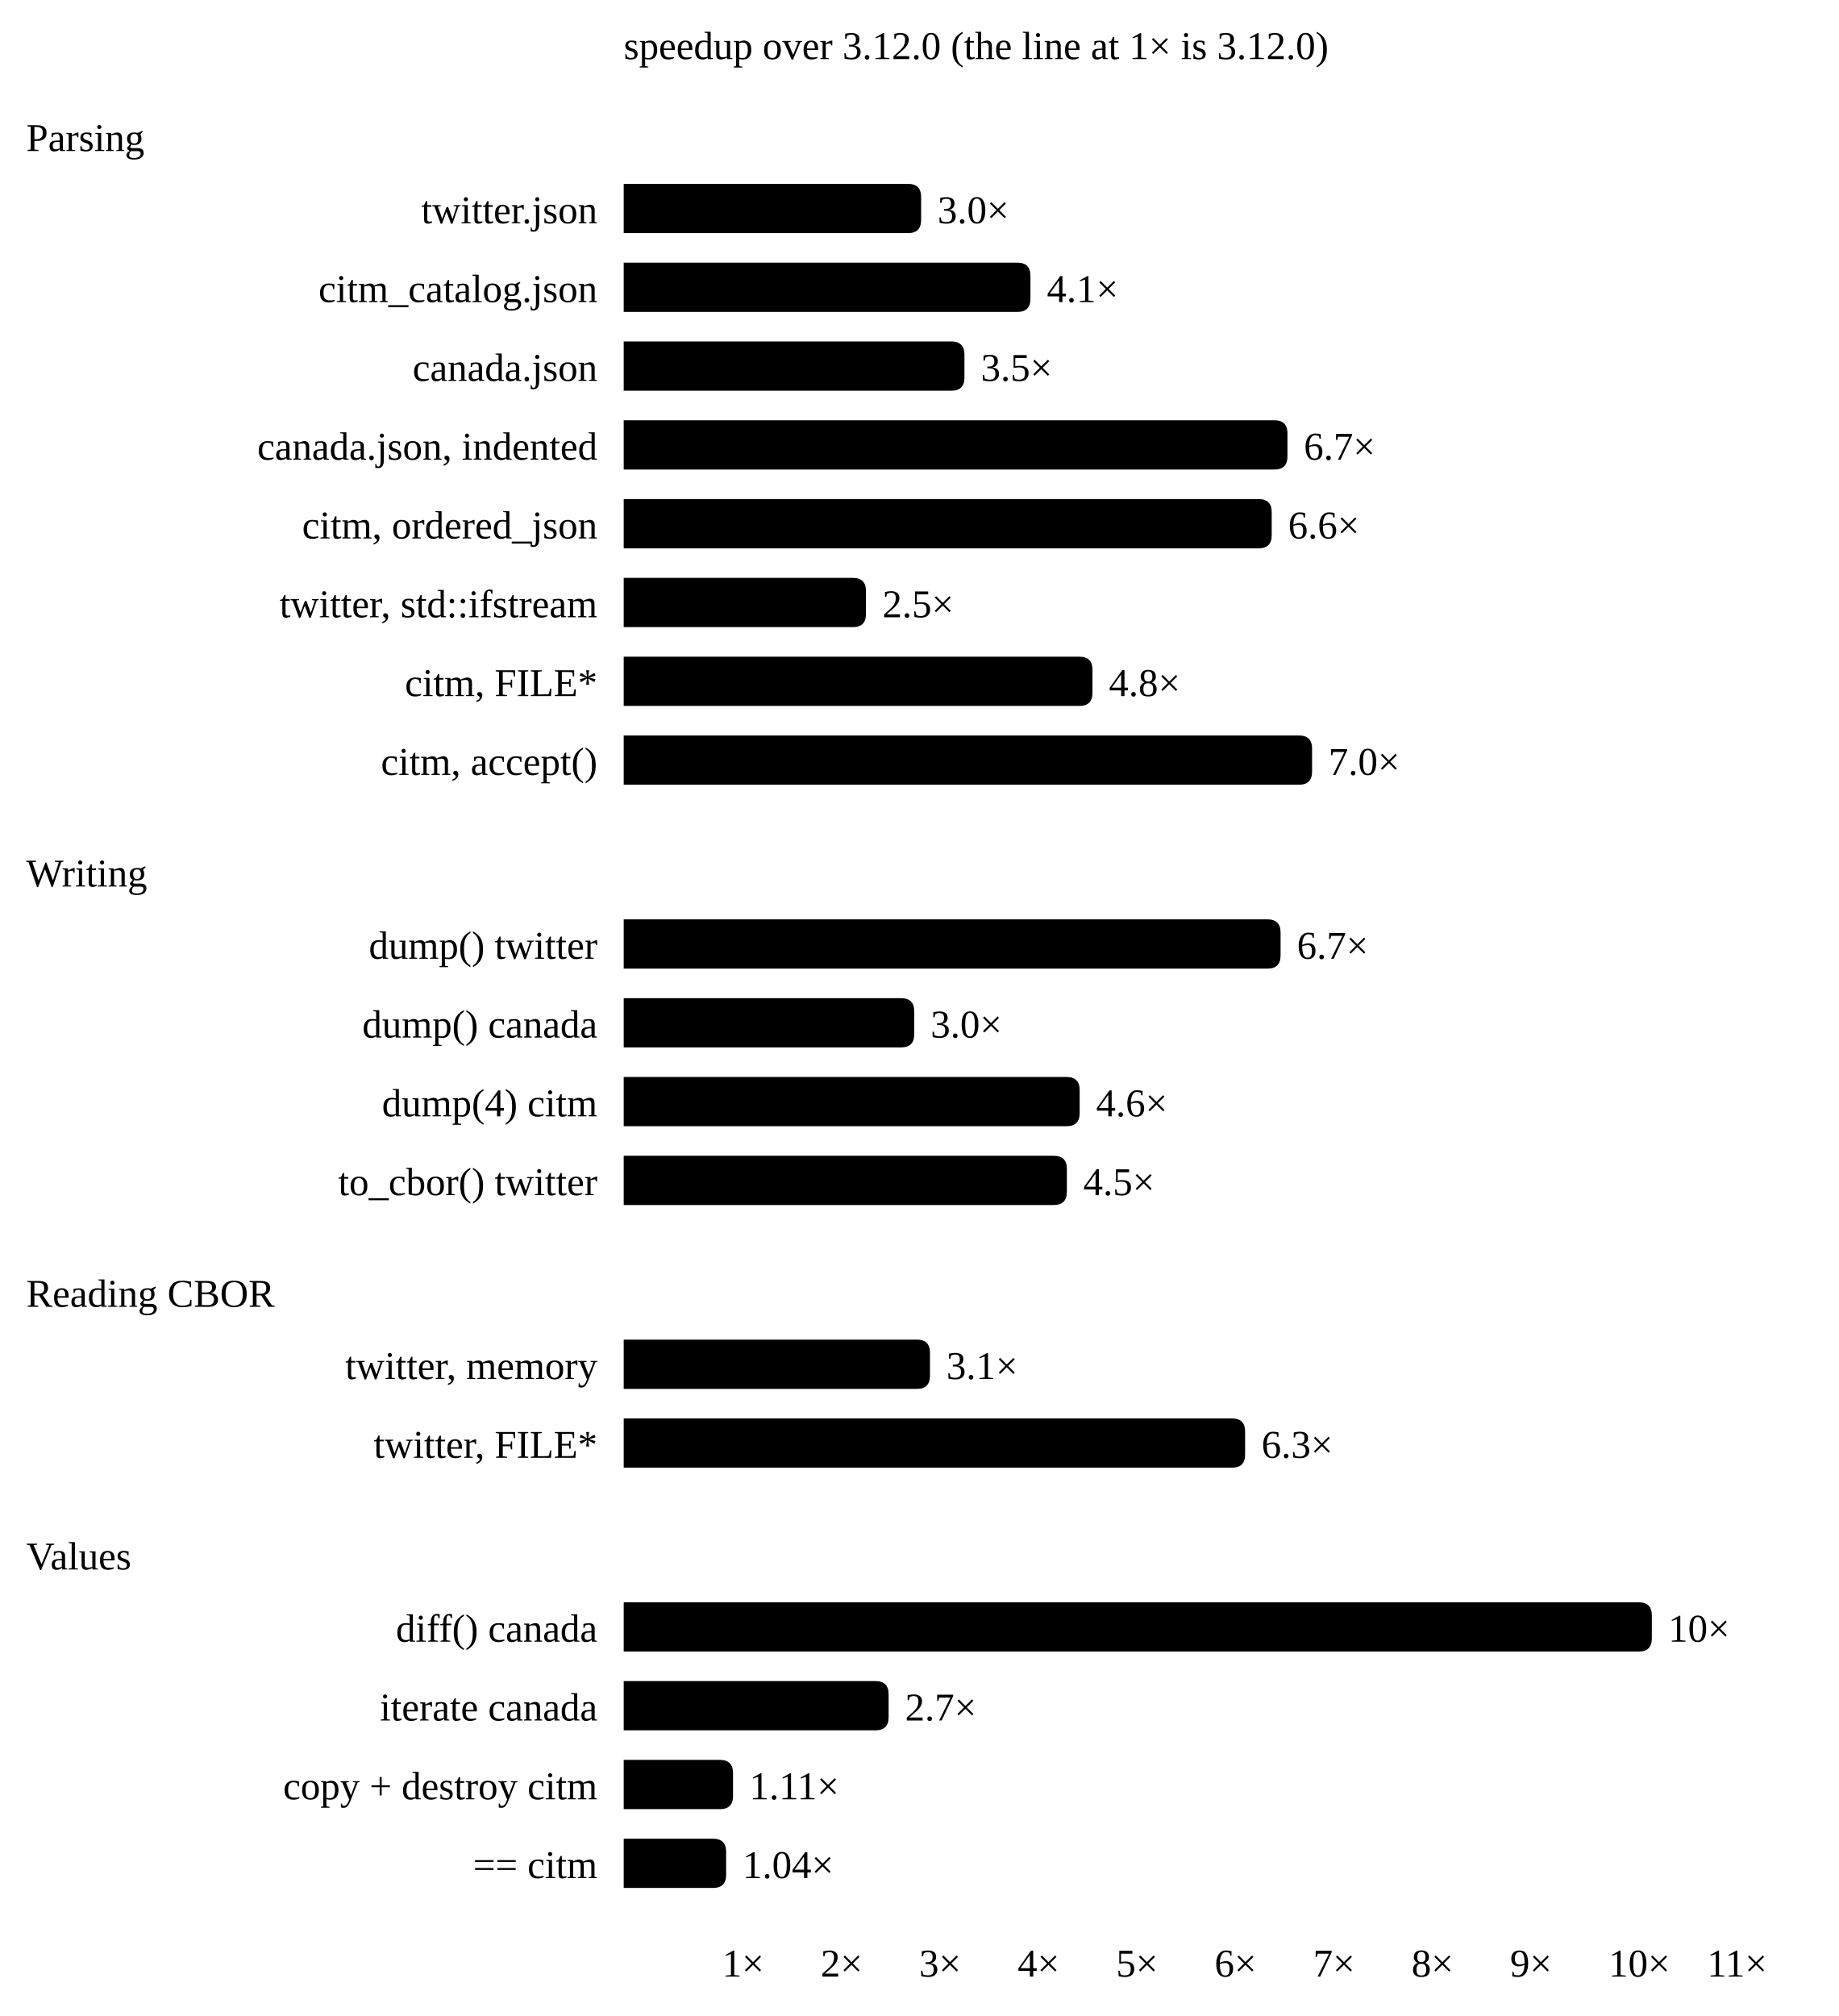
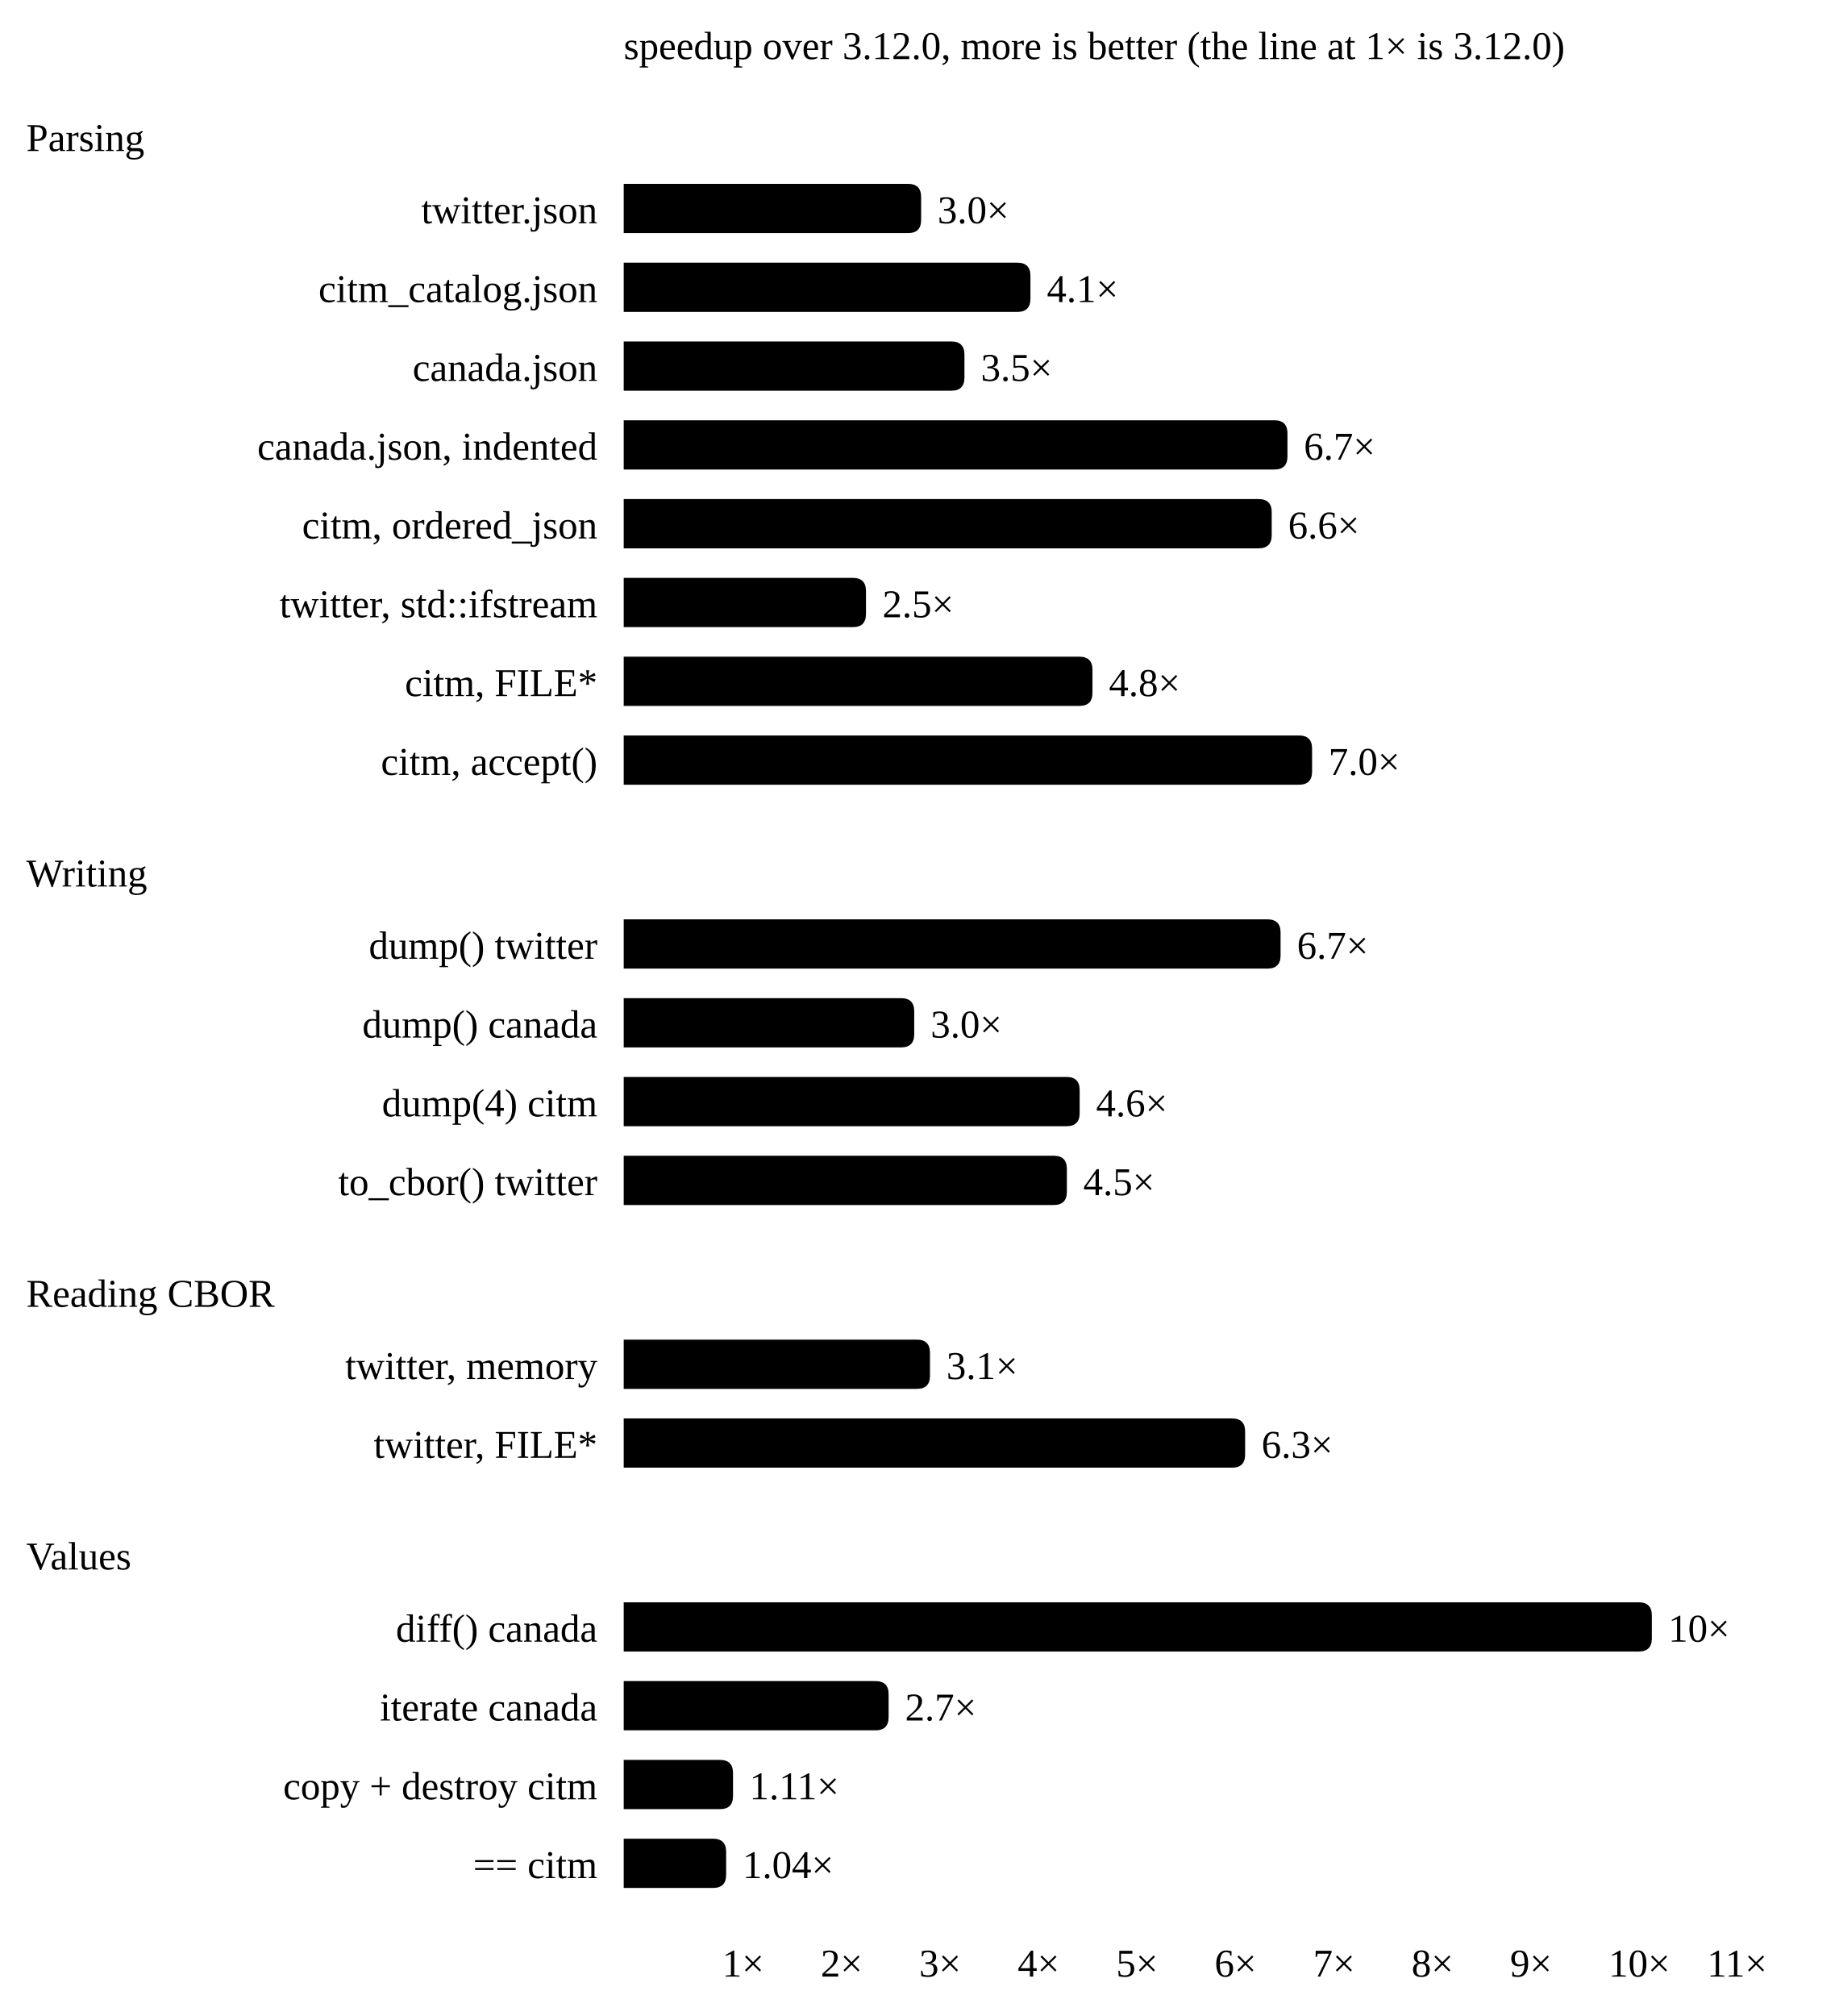
<svg xmlns="http://www.w3.org/2000/svg" class="nj-fig nj-charts nj-charts--blog" viewBox="0 0 560 614" role="img" aria-labelledby="nj-blog-overview nj-blog-overview-d">
  <text class="nj-charts-panel" x="8" y="46">Parsing</text>
  <text class="nj-charts-panel" x="8" y="270">Writing</text>
  <text class="nj-charts-panel" x="8" y="398">Reading C​BOR</text>
  <text class="nj-charts-panel" x="8" y="478">Values</text>
  <line class="nj-charts-grid" x1="220" y1="34" x2="220" y2="586" />
  <text class="nj-charts-tick" x="220" y="602">1×</text>
  <line class="nj-charts-grid" x1="250" y1="34" x2="250" y2="586" />
  <text class="nj-charts-tick" x="250" y="602">2×</text>
  <line class="nj-charts-grid" x1="280" y1="34" x2="280" y2="586" />
  <text class="nj-charts-tick" x="280" y="602">3×</text>
  <line class="nj-charts-grid" x1="310" y1="34" x2="310" y2="586" />
  <text class="nj-charts-tick" x="310" y="602">4×</text>
  <line class="nj-charts-grid" x1="340" y1="34" x2="340" y2="586" />
  <text class="nj-charts-tick" x="340" y="602">5×</text>
  <line class="nj-charts-grid" x1="370" y1="34" x2="370" y2="586" />
  <text class="nj-charts-tick" x="370" y="602">6×</text>
  <line class="nj-charts-grid" x1="400" y1="34" x2="400" y2="586" />
  <text class="nj-charts-tick" x="400" y="602">7×</text>
  <line class="nj-charts-grid" x1="430" y1="34" x2="430" y2="586" />
  <text class="nj-charts-tick" x="430" y="602">8×</text>
  <line class="nj-charts-grid" x1="460" y1="34" x2="460" y2="586" />
  <text class="nj-charts-tick" x="460" y="602">9×</text>
  <line class="nj-charts-grid" x1="490" y1="34" x2="490" y2="586" />
  <text class="nj-charts-tick" x="490" y="602">10×</text>
  <line class="nj-charts-grid" x1="520" y1="34" x2="520" y2="586" />
  <text class="nj-charts-tick" x="520" y="602">11×</text>
  <text class="nj-charts-rowlabel nj-charts-tick--r" x="182" y="68" text-anchor="end">twitter.json</text>
  <path class="nj-charts-c1" d="M190 56 H276.6 Q280.6 56 280.6 60 V67 Q280.6 71 276.6 71 H190 Z" />
  <text class="nj-charts-val" x="285.6" y="68">3.0×</text>
  <text class="nj-charts-rowlabel nj-charts-tick--r" x="182" y="92" text-anchor="end">citm_catalog.json</text>
  <path class="nj-charts-c1" d="M190 80 H309.9 Q313.9 80 313.9 84 V91 Q313.9 95 309.9 95 H190 Z" />
  <text class="nj-charts-val" x="318.9" y="92">4.1×</text>
  <text class="nj-charts-rowlabel nj-charts-tick--r" x="182" y="116" text-anchor="end">canada.json</text>
  <path class="nj-charts-c1" d="M190 104 H289.8 Q293.8 104 293.8 108 V115 Q293.8 119 289.8 119 H190 Z" />
  <text class="nj-charts-val" x="298.8" y="116">3.5×</text>
  <text class="nj-charts-rowlabel nj-charts-tick--r" x="182" y="140" text-anchor="end">canada.json, indented</text>
  <path class="nj-charts-c1" d="M190 128 H388.2 Q392.2 128 392.2 132 V139 Q392.2 143 388.2 143 H190 Z" />
  <text class="nj-charts-val" x="397.2" y="140">6.7×</text>
  <text class="nj-charts-rowlabel nj-charts-tick--r" x="182" y="164" text-anchor="end">citm, ordered_json</text>
  <path class="nj-charts-c1" d="M190 152 H383.4 Q387.4 152 387.4 156 V163 Q387.4 167 383.4 167 H190 Z" />
  <text class="nj-charts-val" x="392.4" y="164">6.6×</text>
  <text class="nj-charts-rowlabel nj-charts-tick--r" x="182" y="188" text-anchor="end">twitter, std::ifstream</text>
  <path class="nj-charts-c1" d="M190 176 H259.8 Q263.8 176 263.8 180 V187 Q263.8 191 259.8 191 H190 Z" />
  <text class="nj-charts-val" x="268.8" y="188">2.5×</text>
  <text class="nj-charts-rowlabel nj-charts-tick--r" x="182" y="212" text-anchor="end">citm, FILE*</text>
  <path class="nj-charts-c1" d="M190 200 H328.8 Q332.8 200 332.8 204 V211 Q332.8 215 328.8 215 H190 Z" />
  <text class="nj-charts-val" x="337.8" y="212">4.8×</text>
  <text class="nj-charts-rowlabel nj-charts-tick--r" x="182" y="236" text-anchor="end">citm, accept()</text>
  <path class="nj-charts-c1" d="M190 224 H395.7 Q399.7 224 399.7 228 V235 Q399.7 239 395.7 239 H190 Z" />
  <text class="nj-charts-val" x="404.7" y="236">7.0×</text>
  <text class="nj-charts-rowlabel nj-charts-tick--r" x="182" y="292" text-anchor="end">dump() twitter</text>
  <path class="nj-charts-c1" d="M190 280 H386.1 Q390.1 280 390.1 284 V291 Q390.1 295 386.1 295 H190 Z" />
  <text class="nj-charts-val" x="395.1" y="292">6.7×</text>
  <text class="nj-charts-rowlabel nj-charts-tick--r" x="182" y="316" text-anchor="end">dump() canada</text>
  <path class="nj-charts-c1" d="M190 304 H274.5 Q278.5 304 278.5 308 V315 Q278.5 319 274.5 319 H190 Z" />
  <text class="nj-charts-val" x="283.5" y="316">3.0×</text>
  <text class="nj-charts-rowlabel nj-charts-tick--r" x="182" y="340" text-anchor="end">dump(4) citm</text>
  <path class="nj-charts-c1" d="M190 328 H324.9 Q328.9 328 328.9 332 V339 Q328.9 343 324.9 343 H190 Z" />
  <text class="nj-charts-val" x="333.9" y="340">4.6×</text>
  <text class="nj-charts-rowlabel nj-charts-tick--r" x="182" y="364" text-anchor="end">to_cbor() twitter</text>
  <path class="nj-charts-c1" d="M190 352 H321 Q325 352 325 356 V363 Q325 367 321 367 H190 Z" />
  <text class="nj-charts-val" x="330" y="364">4.5×</text>
  <text class="nj-charts-rowlabel nj-charts-tick--r" x="182" y="420" text-anchor="end">twitter, memory</text>
  <path class="nj-charts-c1" d="M190 408 H279.3 Q283.3 408 283.3 412 V419 Q283.3 423 279.3 423 H190 Z" />
  <text class="nj-charts-val" x="288.3" y="420">3.1×</text>
  <text class="nj-charts-rowlabel nj-charts-tick--r" x="182" y="444" text-anchor="end">twitter, FILE*</text>
  <path class="nj-charts-c1" d="M190 432 H375.3 Q379.3 432 379.3 436 V443 Q379.3 447 375.3 447 H190 Z" />
  <text class="nj-charts-val" x="384.3" y="444">6.3×</text>
  <text class="nj-charts-rowlabel nj-charts-tick--r" x="182" y="500" text-anchor="end">diff() canada</text>
  <path class="nj-charts-c1" d="M190 488 H499.2 Q503.2 488 503.2 492 V499 Q503.2 503 499.2 503 H190 Z" />
  <text class="nj-charts-val" x="508.2" y="500">10×</text>
  <text class="nj-charts-rowlabel nj-charts-tick--r" x="182" y="524" text-anchor="end">iterate canada</text>
  <path class="nj-charts-c1" d="M190 512 H266.7 Q270.7 512 270.7 516 V523 Q270.7 527 266.7 527 H190 Z" />
  <text class="nj-charts-val" x="275.7" y="524">2.7×</text>
  <text class="nj-charts-rowlabel nj-charts-tick--r" x="182" y="548" text-anchor="end">copy + destroy citm</text>
  <path class="nj-charts-c1" d="M190 536 H219.3 Q223.3 536 223.3 540 V547 Q223.3 551 219.3 551 H190 Z" />
  <text class="nj-charts-val" x="228.3" y="548">1.11×</text>
  <text class="nj-charts-rowlabel nj-charts-tick--r" x="182" y="572" text-anchor="end">== citm</text>
  <path class="nj-charts-c1" d="M190 560 H217.2 Q221.2 560 221.2 564 V571 Q221.2 575 217.2 575 H190 Z" />
  <text class="nj-charts-val" x="226.2" y="572">1.04×</text>
  <line class="nj-charts-ref" x1="220" y1="34" x2="220" y2="586" />
  <line class="nj-charts-zero" x1="190" y1="34" x2="190" y2="586" />
-   <text class="nj-charts-note" x="190" y="18">speedup over 3.12.0 (the line at 1× is 3.12.0)</text>
+   <text class="nj-charts-note" x="190" y="18">speedup over 3.12.0, more is better (the line at 1× is 3.12.0)</text>
</svg>
